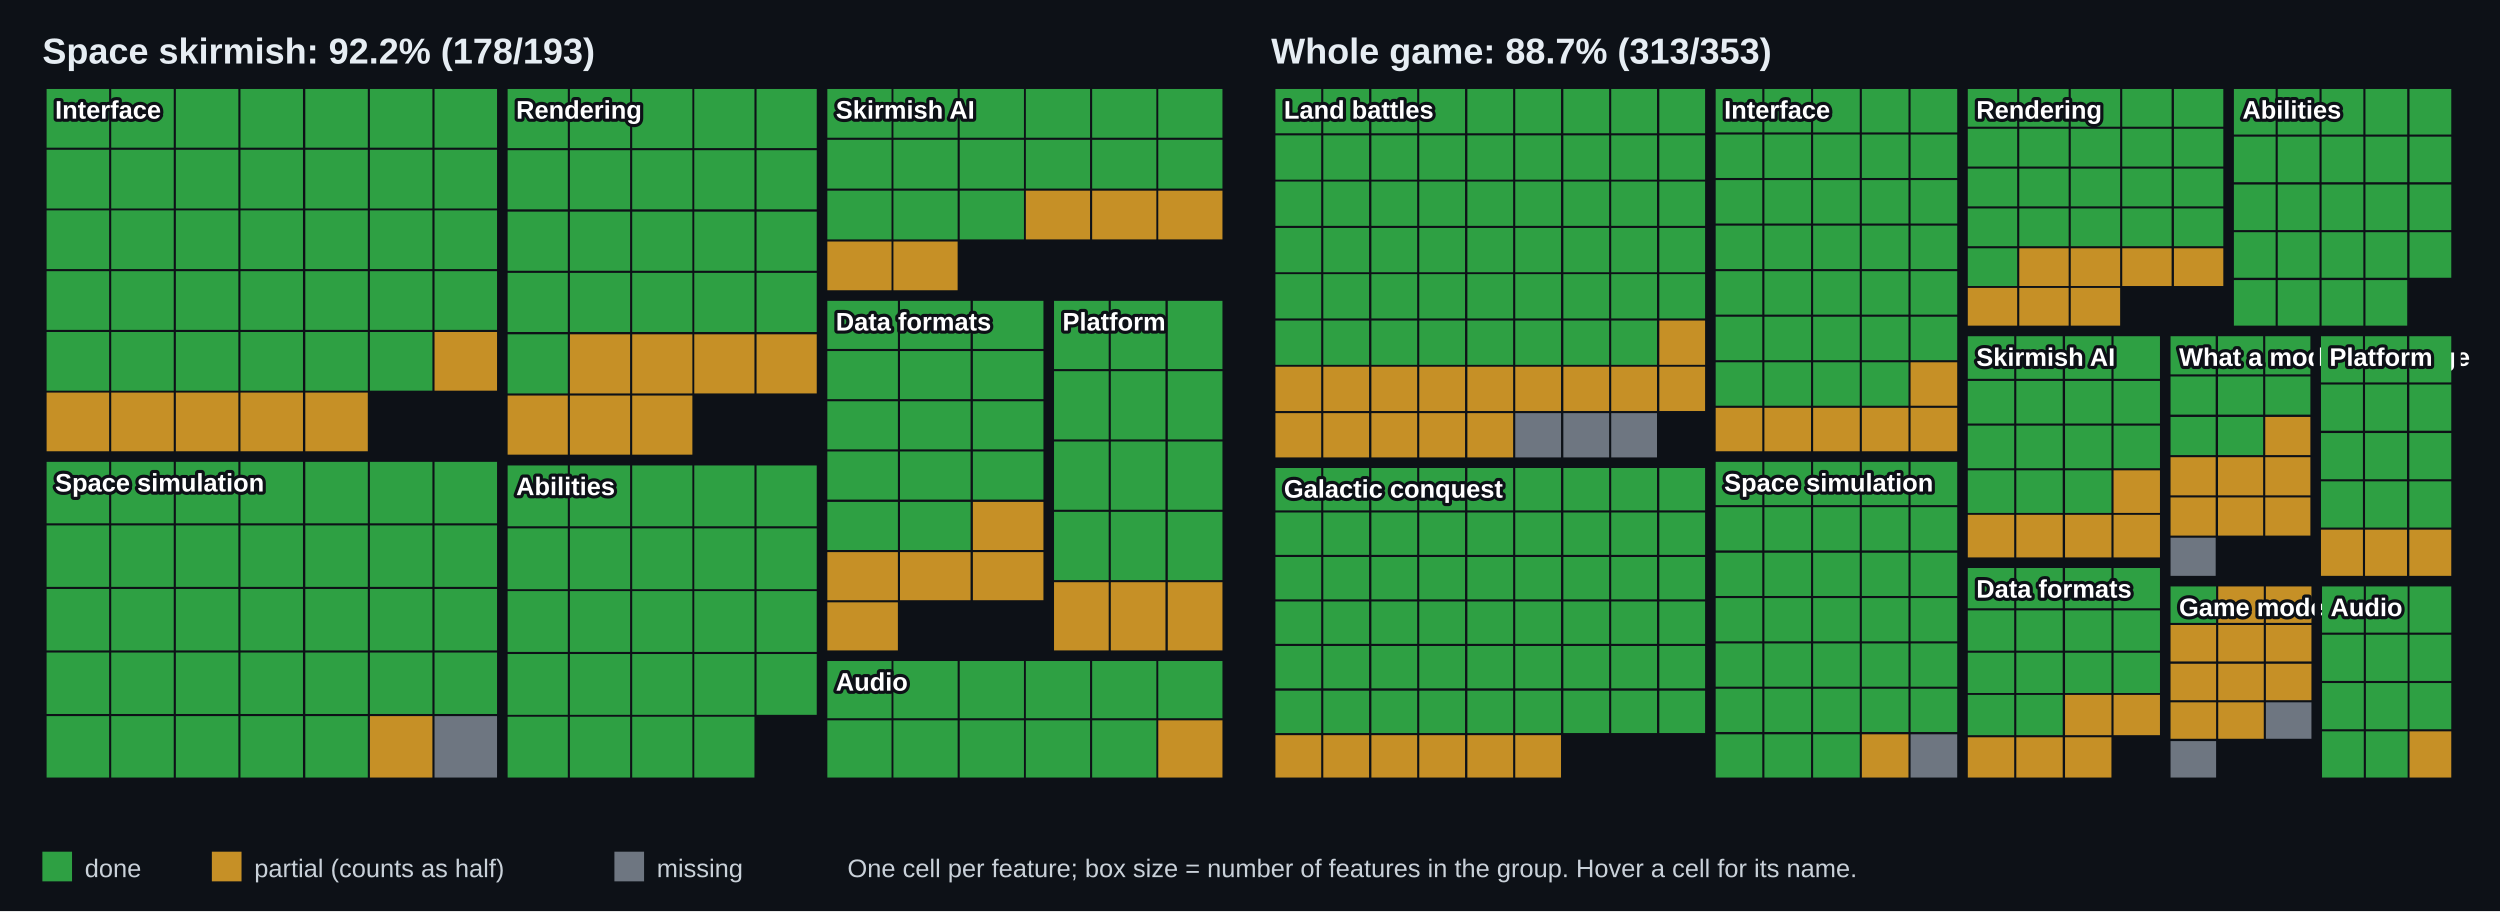
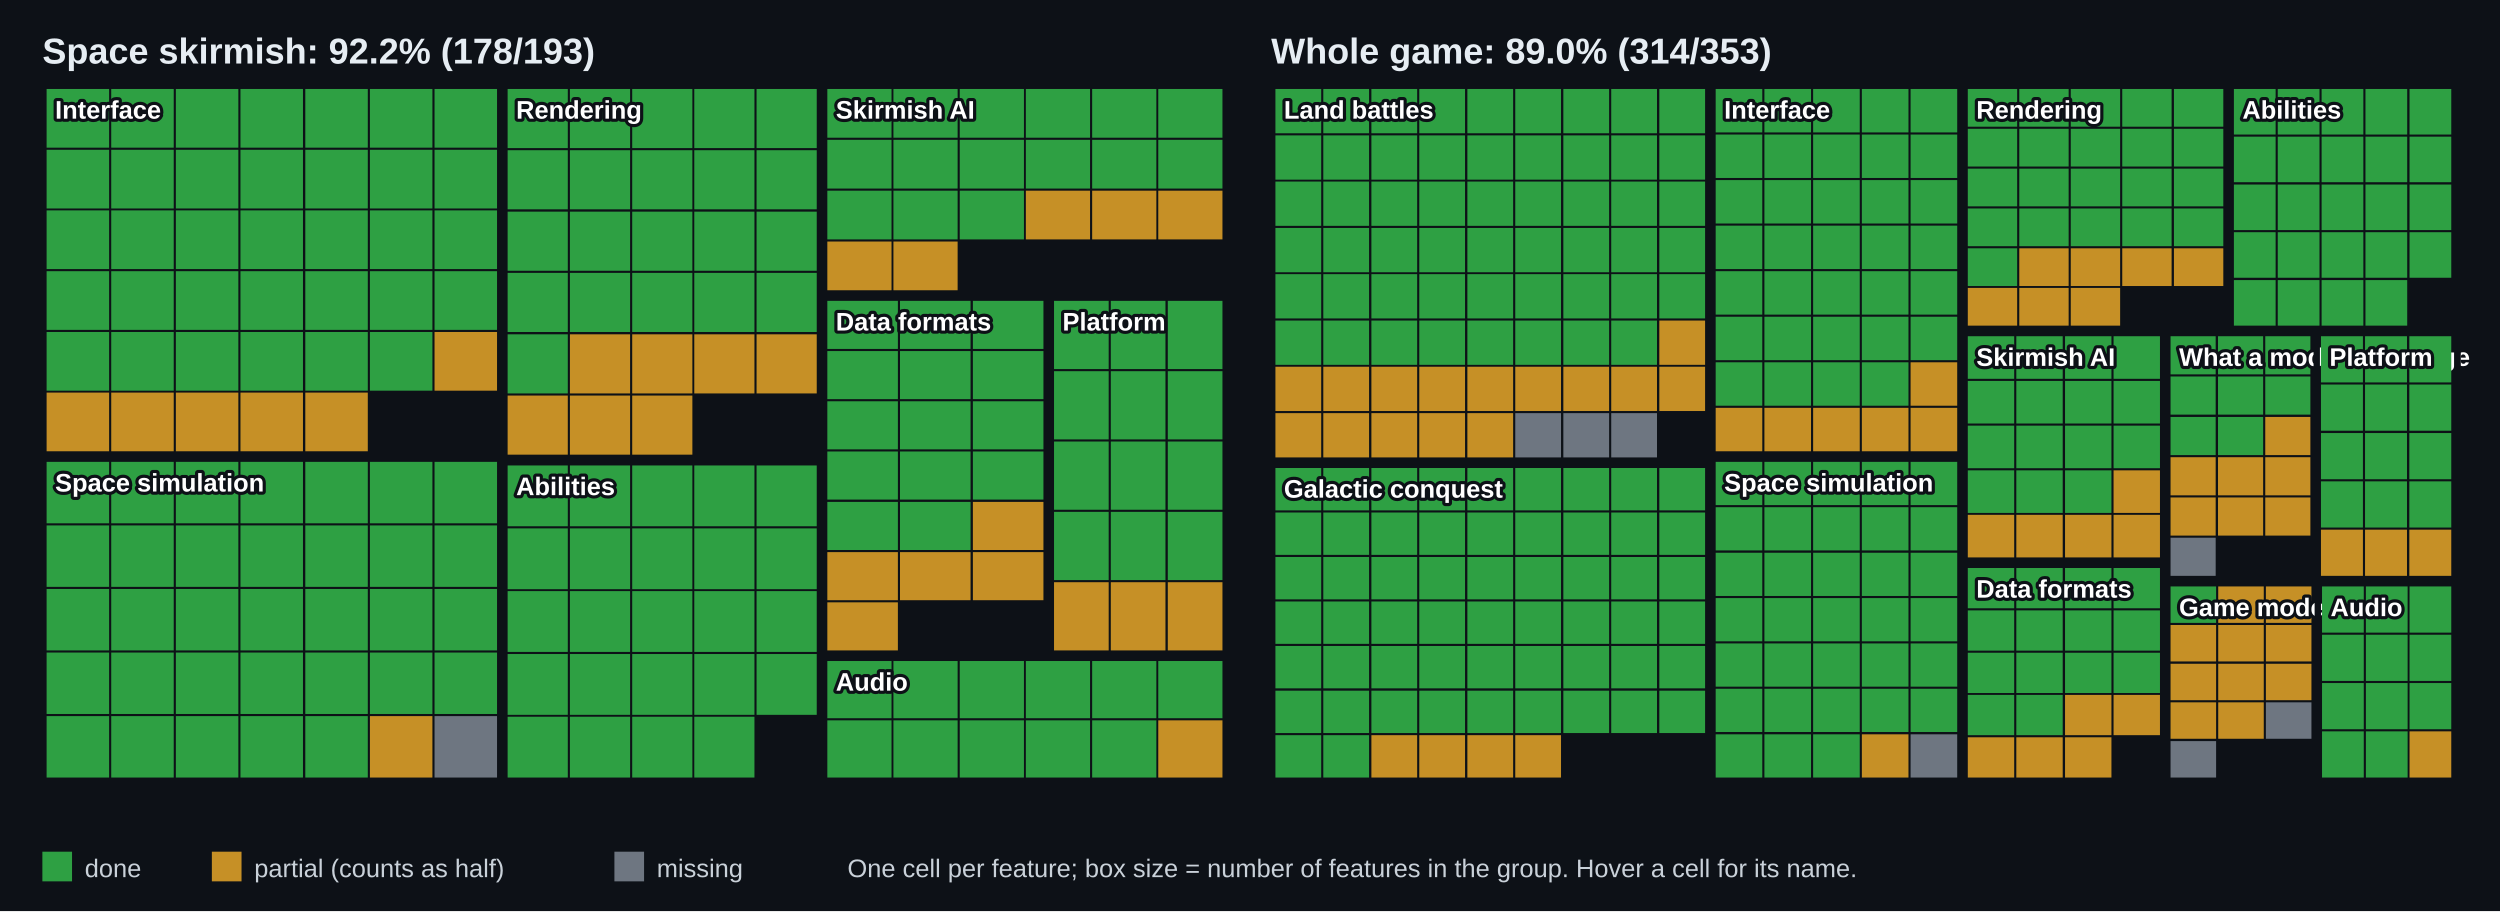
<svg xmlns="http://www.w3.org/2000/svg" viewBox="0 0 1180 430" width="1180" height="430" font-family="Segoe UI, Arial, sans-serif">
  <style>.title{font-size:17px;font-weight:700;fill:#e6edf3}.lab{font-size:12px;font-weight:700;fill:#fff}.lab.bg{stroke:#0d1117;stroke-width:3px;stroke-linejoin:round}.key{font-size:12px;fill:#c9d1d9}</style>
  <rect width="1180" height="430" fill="#0d1117" />
  <text x="20" y="30" class="title">Space skirmish: 92.2% (178/193)</text>
  <rect x="20" y="40" width="560" height="330" fill="#0d1117" />
  <rect x="22.0" y="42.0" width="29.5" height="27.7" fill="#2ea043" />
  <rect x="52.5" y="42.0" width="29.5" height="27.7" fill="#2ea043" />
  <rect x="83.0" y="42.0" width="29.5" height="27.7" fill="#2ea043" />
  <rect x="113.5" y="42.0" width="29.5" height="27.7" fill="#2ea043" />
  <rect x="144.1" y="42.0" width="29.5" height="27.7" fill="#2ea043" />
  <rect x="174.6" y="42.0" width="29.5" height="27.7" fill="#2ea043" />
  <rect x="205.1" y="42.0" width="29.5" height="27.7" fill="#2ea043" />
  <rect x="22.0" y="70.7" width="29.5" height="27.7" fill="#2ea043" />
  <rect x="52.5" y="70.7" width="29.5" height="27.7" fill="#2ea043" />
  <rect x="83.0" y="70.7" width="29.5" height="27.7" fill="#2ea043" />
  <rect x="113.5" y="70.7" width="29.5" height="27.7" fill="#2ea043" />
  <rect x="144.1" y="70.7" width="29.5" height="27.7" fill="#2ea043" />
  <rect x="174.6" y="70.7" width="29.5" height="27.7" fill="#2ea043" />
  <rect x="205.1" y="70.7" width="29.5" height="27.7" fill="#2ea043" />
  <rect x="22.0" y="99.3" width="29.5" height="27.7" fill="#2ea043" />
  <rect x="52.5" y="99.3" width="29.5" height="27.7" fill="#2ea043" />
  <rect x="83.0" y="99.3" width="29.5" height="27.7" fill="#2ea043" />
  <rect x="113.5" y="99.3" width="29.5" height="27.7" fill="#2ea043" />
  <rect x="144.1" y="99.3" width="29.5" height="27.7" fill="#2ea043" />
  <rect x="174.6" y="99.3" width="29.5" height="27.7" fill="#2ea043" />
  <rect x="205.1" y="99.3" width="29.5" height="27.7" fill="#2ea043" />
  <rect x="22.0" y="128.0" width="29.5" height="27.7" fill="#2ea043" />
  <rect x="52.5" y="128.0" width="29.5" height="27.7" fill="#2ea043" />
  <rect x="83.0" y="128.0" width="29.5" height="27.7" fill="#2ea043" />
  <rect x="113.5" y="128.0" width="29.5" height="27.7" fill="#2ea043" />
  <rect x="144.1" y="128.0" width="29.5" height="27.7" fill="#2ea043" />
  <rect x="174.6" y="128.0" width="29.5" height="27.7" fill="#2ea043" />
  <rect x="205.1" y="128.0" width="29.5" height="27.7" fill="#2ea043" />
  <rect x="22.0" y="156.7" width="29.5" height="27.7" fill="#2ea043" />
  <rect x="52.5" y="156.7" width="29.5" height="27.7" fill="#2ea043" />
  <rect x="83.0" y="156.7" width="29.5" height="27.7" fill="#2ea043" />
  <rect x="113.5" y="156.7" width="29.5" height="27.7" fill="#2ea043" />
  <rect x="144.1" y="156.7" width="29.5" height="27.7" fill="#2ea043" />
  <rect x="174.6" y="156.7" width="29.5" height="27.7" fill="#2ea043" />
  <rect x="205.1" y="156.7" width="29.5" height="27.7" fill="#c69026" />
  <rect x="22.0" y="185.3" width="29.5" height="27.7" fill="#c69026" />
  <rect x="52.5" y="185.3" width="29.5" height="27.7" fill="#c69026" />
  <rect x="83.0" y="185.3" width="29.5" height="27.7" fill="#c69026" />
  <rect x="113.5" y="185.3" width="29.5" height="27.7" fill="#c69026" />
  <rect x="144.1" y="185.3" width="29.5" height="27.7" fill="#c69026" />
  <rect x="20.0" y="40.0" width="217.6" height="176.0" fill="none" stroke="#0d1117" stroke-width="3" />
  <text x="26.0" y="56.0" class="lab bg">Interface</text>
  <text x="26.0" y="56.0" class="lab">Interface</text>
  <rect x="22.0" y="218.0" width="29.5" height="29.0" fill="#2ea043" />
  <rect x="52.5" y="218.0" width="29.5" height="29.0" fill="#2ea043" />
  <rect x="83.0" y="218.0" width="29.5" height="29.0" fill="#2ea043" />
  <rect x="113.5" y="218.0" width="29.5" height="29.0" fill="#2ea043" />
  <rect x="144.1" y="218.0" width="29.5" height="29.0" fill="#2ea043" />
  <rect x="174.6" y="218.0" width="29.5" height="29.0" fill="#2ea043" />
  <rect x="205.1" y="218.0" width="29.5" height="29.0" fill="#2ea043" />
  <rect x="22.0" y="248.0" width="29.5" height="29.0" fill="#2ea043" />
  <rect x="52.5" y="248.0" width="29.5" height="29.0" fill="#2ea043" />
  <rect x="83.0" y="248.0" width="29.5" height="29.0" fill="#2ea043" />
  <rect x="113.5" y="248.0" width="29.5" height="29.0" fill="#2ea043" />
  <rect x="144.1" y="248.0" width="29.5" height="29.0" fill="#2ea043" />
  <rect x="174.6" y="248.0" width="29.5" height="29.0" fill="#2ea043" />
  <rect x="205.1" y="248.0" width="29.5" height="29.0" fill="#2ea043" />
  <rect x="22.0" y="278.0" width="29.5" height="29.0" fill="#2ea043" />
  <rect x="52.5" y="278.0" width="29.5" height="29.0" fill="#2ea043" />
  <rect x="83.0" y="278.0" width="29.5" height="29.0" fill="#2ea043" />
  <rect x="113.5" y="278.0" width="29.5" height="29.0" fill="#2ea043" />
  <rect x="144.1" y="278.0" width="29.5" height="29.0" fill="#2ea043" />
  <rect x="174.6" y="278.0" width="29.5" height="29.0" fill="#2ea043" />
  <rect x="205.1" y="278.0" width="29.5" height="29.0" fill="#2ea043" />
  <rect x="22.0" y="308.0" width="29.5" height="29.0" fill="#2ea043" />
  <rect x="52.5" y="308.0" width="29.5" height="29.0" fill="#2ea043" />
  <rect x="83.0" y="308.0" width="29.5" height="29.0" fill="#2ea043" />
  <rect x="113.5" y="308.0" width="29.5" height="29.0" fill="#2ea043" />
  <rect x="144.1" y="308.0" width="29.5" height="29.0" fill="#2ea043" />
  <rect x="174.6" y="308.0" width="29.5" height="29.0" fill="#2ea043" />
  <rect x="205.1" y="308.0" width="29.5" height="29.0" fill="#2ea043" />
  <rect x="22.0" y="338.0" width="29.5" height="29.0" fill="#2ea043" />
  <rect x="52.5" y="338.0" width="29.5" height="29.0" fill="#2ea043" />
  <rect x="83.0" y="338.0" width="29.5" height="29.0" fill="#2ea043" />
  <rect x="113.5" y="338.0" width="29.5" height="29.0" fill="#2ea043" />
  <rect x="144.1" y="338.0" width="29.5" height="29.0" fill="#2ea043" />
  <rect x="174.6" y="338.0" width="29.5" height="29.0" fill="#c69026" />
  <rect x="205.1" y="338.0" width="29.5" height="29.0" fill="#6e7681" />
  <rect x="20.0" y="216.0" width="217.6" height="154.0" fill="none" stroke="#0d1117" stroke-width="3" />
  <text x="26.0" y="232.0" class="lab bg">Space simulation</text>
  <text x="26.0" y="232.0" class="lab">Space simulation</text>
  <rect x="239.6" y="42.0" width="28.4" height="27.9" fill="#2ea043" />
  <rect x="269.0" y="42.0" width="28.4" height="27.9" fill="#2ea043" />
  <rect x="298.4" y="42.0" width="28.4" height="27.9" fill="#2ea043" />
  <rect x="327.7" y="42.0" width="28.4" height="27.9" fill="#2ea043" />
  <rect x="357.1" y="42.0" width="28.4" height="27.9" fill="#2ea043" />
  <rect x="239.6" y="70.9" width="28.4" height="27.9" fill="#2ea043" />
  <rect x="269.0" y="70.9" width="28.4" height="27.9" fill="#2ea043" />
  <rect x="298.4" y="70.9" width="28.4" height="27.9" fill="#2ea043" />
  <rect x="327.7" y="70.9" width="28.4" height="27.9" fill="#2ea043" />
  <rect x="357.1" y="70.9" width="28.4" height="27.9" fill="#2ea043" />
  <rect x="239.6" y="99.9" width="28.4" height="27.9" fill="#2ea043" />
  <rect x="269.0" y="99.9" width="28.4" height="27.9" fill="#2ea043" />
  <rect x="298.4" y="99.9" width="28.4" height="27.9" fill="#2ea043" />
  <rect x="327.7" y="99.9" width="28.4" height="27.9" fill="#2ea043" />
  <rect x="357.1" y="99.9" width="28.4" height="27.9" fill="#2ea043" />
  <rect x="239.6" y="128.8" width="28.4" height="27.9" fill="#2ea043" />
  <rect x="269.0" y="128.8" width="28.4" height="27.9" fill="#2ea043" />
  <rect x="298.4" y="128.8" width="28.4" height="27.9" fill="#2ea043" />
  <rect x="327.7" y="128.8" width="28.4" height="27.9" fill="#2ea043" />
  <rect x="357.1" y="128.8" width="28.4" height="27.9" fill="#2ea043" />
  <rect x="239.6" y="157.8" width="28.4" height="27.9" fill="#2ea043" />
  <rect x="269.0" y="157.8" width="28.4" height="27.9" fill="#c69026" />
  <rect x="298.4" y="157.8" width="28.4" height="27.9" fill="#c69026" />
  <rect x="327.7" y="157.8" width="28.4" height="27.9" fill="#c69026" />
  <rect x="357.1" y="157.8" width="28.4" height="27.9" fill="#c69026" />
  <rect x="239.6" y="186.7" width="28.4" height="27.9" fill="#c69026" />
  <rect x="269.0" y="186.7" width="28.4" height="27.9" fill="#c69026" />
  <rect x="298.4" y="186.7" width="28.4" height="27.9" fill="#c69026" />
  <rect x="237.6" y="40.0" width="150.9" height="177.7" fill="none" stroke="#0d1117" stroke-width="3" />
  <text x="243.6" y="56.0" class="lab bg">Rendering</text>
  <text x="243.6" y="56.0" class="lab">Rendering</text>
  <rect x="239.6" y="219.7" width="28.4" height="28.7" fill="#2ea043" />
  <rect x="269.0" y="219.7" width="28.4" height="28.7" fill="#2ea043" />
  <rect x="298.4" y="219.7" width="28.4" height="28.7" fill="#2ea043" />
  <rect x="327.7" y="219.7" width="28.4" height="28.7" fill="#2ea043" />
  <rect x="357.1" y="219.7" width="28.4" height="28.7" fill="#2ea043" />
  <rect x="239.6" y="249.4" width="28.4" height="28.7" fill="#2ea043" />
  <rect x="269.0" y="249.4" width="28.4" height="28.7" fill="#2ea043" />
  <rect x="298.4" y="249.4" width="28.4" height="28.7" fill="#2ea043" />
  <rect x="327.7" y="249.4" width="28.4" height="28.7" fill="#2ea043" />
  <rect x="357.1" y="249.4" width="28.4" height="28.7" fill="#2ea043" />
  <rect x="239.6" y="279.0" width="28.4" height="28.7" fill="#2ea043" />
  <rect x="269.0" y="279.0" width="28.4" height="28.7" fill="#2ea043" />
  <rect x="298.4" y="279.0" width="28.4" height="28.7" fill="#2ea043" />
  <rect x="327.7" y="279.0" width="28.4" height="28.7" fill="#2ea043" />
  <rect x="357.1" y="279.0" width="28.4" height="28.7" fill="#2ea043" />
  <rect x="239.6" y="308.7" width="28.4" height="28.7" fill="#2ea043" />
  <rect x="269.0" y="308.7" width="28.4" height="28.7" fill="#2ea043" />
  <rect x="298.4" y="308.7" width="28.4" height="28.7" fill="#2ea043" />
  <rect x="327.7" y="308.7" width="28.4" height="28.7" fill="#2ea043" />
  <rect x="357.1" y="308.7" width="28.4" height="28.7" fill="#2ea043" />
  <rect x="239.6" y="338.3" width="28.4" height="28.7" fill="#2ea043" />
  <rect x="269.0" y="338.3" width="28.4" height="28.7" fill="#2ea043" />
  <rect x="298.4" y="338.3" width="28.4" height="28.7" fill="#2ea043" />
  <rect x="327.7" y="338.3" width="28.4" height="28.7" fill="#2ea043" />
  <rect x="237.6" y="217.7" width="150.9" height="152.3" fill="none" stroke="#0d1117" stroke-width="3" />
  <text x="243.6" y="233.7" class="lab bg">Abilities</text>
  <text x="243.6" y="233.7" class="lab">Abilities</text>
  <rect x="390.5" y="42.0" width="30.3" height="23.0" fill="#2ea043" />
  <rect x="421.7" y="42.0" width="30.3" height="23.0" fill="#2ea043" />
  <rect x="453.0" y="42.0" width="30.3" height="23.0" fill="#2ea043" />
  <rect x="484.2" y="42.0" width="30.3" height="23.0" fill="#2ea043" />
  <rect x="515.5" y="42.0" width="30.3" height="23.0" fill="#2ea043" />
  <rect x="546.7" y="42.0" width="30.3" height="23.0" fill="#2ea043" />
  <rect x="390.5" y="66.0" width="30.3" height="23.0" fill="#2ea043" />
  <rect x="421.7" y="66.0" width="30.3" height="23.0" fill="#2ea043" />
  <rect x="453.0" y="66.0" width="30.3" height="23.0" fill="#2ea043" />
  <rect x="484.2" y="66.0" width="30.3" height="23.0" fill="#2ea043" />
  <rect x="515.5" y="66.0" width="30.3" height="23.0" fill="#2ea043" />
  <rect x="546.7" y="66.0" width="30.3" height="23.0" fill="#2ea043" />
  <rect x="390.5" y="90.0" width="30.3" height="23.0" fill="#2ea043" />
  <rect x="421.7" y="90.0" width="30.3" height="23.0" fill="#2ea043" />
  <rect x="453.0" y="90.0" width="30.3" height="23.0" fill="#2ea043" />
  <rect x="484.2" y="90.0" width="30.3" height="23.0" fill="#c69026" />
  <rect x="515.5" y="90.0" width="30.3" height="23.0" fill="#c69026" />
  <rect x="546.7" y="90.0" width="30.3" height="23.0" fill="#c69026" />
  <rect x="390.5" y="114.0" width="30.3" height="23.0" fill="#c69026" />
  <rect x="421.7" y="114.0" width="30.3" height="23.0" fill="#c69026" />
  <rect x="388.5" y="40.0" width="191.5" height="100.0" fill="none" stroke="#0d1117" stroke-width="3" />
  <text x="394.5" y="56.0" class="lab bg">Skirmish AI</text>
  <text x="394.5" y="56.0" class="lab">Skirmish AI</text>
  <rect x="390.5" y="142.0" width="33.3" height="22.7" fill="#2ea043" />
  <rect x="424.8" y="142.0" width="33.3" height="22.7" fill="#2ea043" />
  <rect x="459.2" y="142.0" width="33.3" height="22.7" fill="#2ea043" />
  <rect x="390.5" y="165.7" width="33.3" height="22.7" fill="#2ea043" />
  <rect x="424.8" y="165.7" width="33.3" height="22.7" fill="#2ea043" />
  <rect x="459.2" y="165.7" width="33.3" height="22.7" fill="#2ea043" />
  <rect x="390.5" y="189.4" width="33.3" height="22.7" fill="#2ea043" />
  <rect x="424.8" y="189.4" width="33.3" height="22.7" fill="#2ea043" />
  <rect x="459.2" y="189.4" width="33.3" height="22.7" fill="#2ea043" />
  <rect x="390.5" y="213.1" width="33.3" height="22.7" fill="#2ea043" />
  <rect x="424.8" y="213.1" width="33.3" height="22.7" fill="#2ea043" />
  <rect x="459.2" y="213.1" width="33.3" height="22.7" fill="#2ea043" />
  <rect x="390.5" y="236.9" width="33.3" height="22.7" fill="#2ea043" />
  <rect x="424.8" y="236.9" width="33.3" height="22.7" fill="#2ea043" />
  <rect x="459.2" y="236.9" width="33.3" height="22.7" fill="#c69026" />
  <rect x="390.5" y="260.6" width="33.3" height="22.7" fill="#c69026" />
  <rect x="424.8" y="260.6" width="33.3" height="22.7" fill="#c69026" />
  <rect x="459.2" y="260.6" width="33.3" height="22.7" fill="#c69026" />
  <rect x="390.5" y="284.3" width="33.3" height="22.7" fill="#c69026" />
  <rect x="388.5" y="140.0" width="107.0" height="170.0" fill="none" stroke="#0d1117" stroke-width="3" />
  <text x="394.5" y="156.0" class="lab bg">Data formats</text>
  <text x="394.5" y="156.0" class="lab">Data formats</text>
  <rect x="497.5" y="142.0" width="25.8" height="32.2" fill="#2ea043" />
  <rect x="524.3" y="142.0" width="25.8" height="32.2" fill="#2ea043" />
  <rect x="551.2" y="142.0" width="25.8" height="32.2" fill="#2ea043" />
  <rect x="497.5" y="175.2" width="25.8" height="32.2" fill="#2ea043" />
  <rect x="524.3" y="175.2" width="25.8" height="32.2" fill="#2ea043" />
  <rect x="551.2" y="175.2" width="25.8" height="32.2" fill="#2ea043" />
  <rect x="497.5" y="208.4" width="25.8" height="32.2" fill="#2ea043" />
  <rect x="524.3" y="208.4" width="25.8" height="32.2" fill="#2ea043" />
  <rect x="551.2" y="208.4" width="25.8" height="32.2" fill="#2ea043" />
  <rect x="497.5" y="241.6" width="25.8" height="32.2" fill="#2ea043" />
  <rect x="524.3" y="241.6" width="25.8" height="32.2" fill="#2ea043" />
  <rect x="551.2" y="241.6" width="25.8" height="32.2" fill="#2ea043" />
  <rect x="497.5" y="274.8" width="25.8" height="32.2" fill="#c69026" />
  <rect x="524.3" y="274.8" width="25.8" height="32.2" fill="#c69026" />
  <rect x="551.2" y="274.8" width="25.8" height="32.2" fill="#c69026" />
  <rect x="495.5" y="140.0" width="84.5" height="170.0" fill="none" stroke="#0d1117" stroke-width="3" />
  <text x="501.5" y="156.0" class="lab bg">Platform</text>
  <text x="501.5" y="156.0" class="lab">Platform</text>
  <rect x="390.5" y="312.0" width="30.3" height="27.0" fill="#2ea043" />
  <rect x="421.7" y="312.0" width="30.3" height="27.0" fill="#2ea043" />
  <rect x="453.0" y="312.0" width="30.3" height="27.0" fill="#2ea043" />
  <rect x="484.2" y="312.0" width="30.3" height="27.0" fill="#2ea043" />
  <rect x="515.5" y="312.0" width="30.3" height="27.0" fill="#2ea043" />
  <rect x="546.7" y="312.0" width="30.3" height="27.0" fill="#2ea043" />
  <rect x="390.5" y="340.0" width="30.3" height="27.0" fill="#2ea043" />
  <rect x="421.7" y="340.0" width="30.3" height="27.0" fill="#2ea043" />
  <rect x="453.0" y="340.0" width="30.3" height="27.0" fill="#2ea043" />
  <rect x="484.2" y="340.0" width="30.3" height="27.0" fill="#2ea043" />
  <rect x="515.5" y="340.0" width="30.3" height="27.0" fill="#2ea043" />
  <rect x="546.7" y="340.0" width="30.3" height="27.0" fill="#c69026" />
  <rect x="388.5" y="310.0" width="191.5" height="60.0" fill="none" stroke="#0d1117" stroke-width="3" />
  <text x="394.5" y="326.0" class="lab bg">Audio</text>
  <text x="394.5" y="326.0" class="lab">Audio</text>
-   <text x="600" y="30" class="title">Whole game: 88.7% (313/353)</text>
+   <text x="600" y="30" class="title">Whole game: 89.0% (314/353)</text>
  <rect x="600" y="40" width="560" height="330" fill="#0d1117" />
  <rect x="602.0" y="42.0" width="21.6" height="20.9" fill="#2ea043" />
  <rect x="624.6" y="42.0" width="21.6" height="20.9" fill="#2ea043" />
  <rect x="647.3" y="42.0" width="21.6" height="20.9" fill="#2ea043" />
  <rect x="669.9" y="42.0" width="21.6" height="20.9" fill="#2ea043" />
  <rect x="692.6" y="42.0" width="21.6" height="20.9" fill="#2ea043" />
  <rect x="715.2" y="42.0" width="21.6" height="20.9" fill="#2ea043" />
  <rect x="737.9" y="42.0" width="21.6" height="20.9" fill="#2ea043" />
  <rect x="760.5" y="42.0" width="21.6" height="20.9" fill="#2ea043" />
  <rect x="783.2" y="42.0" width="21.6" height="20.9" fill="#2ea043" />
  <rect x="602.0" y="63.9" width="21.6" height="20.9" fill="#2ea043" />
  <rect x="624.6" y="63.9" width="21.6" height="20.9" fill="#2ea043" />
  <rect x="647.3" y="63.9" width="21.6" height="20.9" fill="#2ea043" />
  <rect x="669.9" y="63.9" width="21.6" height="20.9" fill="#2ea043" />
  <rect x="692.6" y="63.9" width="21.6" height="20.9" fill="#2ea043" />
  <rect x="715.2" y="63.9" width="21.6" height="20.9" fill="#2ea043" />
  <rect x="737.9" y="63.9" width="21.6" height="20.9" fill="#2ea043" />
  <rect x="760.5" y="63.9" width="21.6" height="20.9" fill="#2ea043" />
  <rect x="783.2" y="63.9" width="21.6" height="20.9" fill="#2ea043" />
  <rect x="602.0" y="85.7" width="21.6" height="20.9" fill="#2ea043" />
  <rect x="624.6" y="85.7" width="21.6" height="20.9" fill="#2ea043" />
  <rect x="647.3" y="85.7" width="21.6" height="20.9" fill="#2ea043" />
  <rect x="669.9" y="85.7" width="21.6" height="20.9" fill="#2ea043" />
  <rect x="692.6" y="85.7" width="21.6" height="20.9" fill="#2ea043" />
  <rect x="715.2" y="85.7" width="21.6" height="20.9" fill="#2ea043" />
  <rect x="737.9" y="85.7" width="21.6" height="20.9" fill="#2ea043" />
  <rect x="760.5" y="85.7" width="21.6" height="20.9" fill="#2ea043" />
  <rect x="783.2" y="85.7" width="21.6" height="20.9" fill="#2ea043" />
  <rect x="602.0" y="107.6" width="21.6" height="20.9" fill="#2ea043" />
  <rect x="624.6" y="107.6" width="21.6" height="20.9" fill="#2ea043" />
  <rect x="647.3" y="107.6" width="21.6" height="20.9" fill="#2ea043" />
  <rect x="669.9" y="107.6" width="21.6" height="20.9" fill="#2ea043" />
  <rect x="692.6" y="107.6" width="21.6" height="20.9" fill="#2ea043" />
  <rect x="715.2" y="107.6" width="21.6" height="20.9" fill="#2ea043" />
  <rect x="737.9" y="107.6" width="21.6" height="20.9" fill="#2ea043" />
  <rect x="760.5" y="107.6" width="21.6" height="20.9" fill="#2ea043" />
  <rect x="783.2" y="107.6" width="21.6" height="20.9" fill="#2ea043" />
  <rect x="602.0" y="129.4" width="21.6" height="20.9" fill="#2ea043" />
  <rect x="624.6" y="129.4" width="21.6" height="20.9" fill="#2ea043" />
  <rect x="647.3" y="129.4" width="21.6" height="20.9" fill="#2ea043" />
  <rect x="669.9" y="129.4" width="21.6" height="20.9" fill="#2ea043" />
  <rect x="692.6" y="129.4" width="21.6" height="20.9" fill="#2ea043" />
  <rect x="715.2" y="129.4" width="21.6" height="20.9" fill="#2ea043" />
  <rect x="737.9" y="129.4" width="21.6" height="20.9" fill="#2ea043" />
  <rect x="760.5" y="129.4" width="21.6" height="20.9" fill="#2ea043" />
  <rect x="783.2" y="129.4" width="21.6" height="20.9" fill="#2ea043" />
  <rect x="602.0" y="151.3" width="21.6" height="20.9" fill="#2ea043" />
  <rect x="624.6" y="151.3" width="21.6" height="20.9" fill="#2ea043" />
  <rect x="647.3" y="151.3" width="21.6" height="20.9" fill="#2ea043" />
  <rect x="669.9" y="151.3" width="21.6" height="20.9" fill="#2ea043" />
  <rect x="692.6" y="151.3" width="21.6" height="20.9" fill="#2ea043" />
  <rect x="715.2" y="151.3" width="21.6" height="20.9" fill="#2ea043" />
  <rect x="737.9" y="151.3" width="21.6" height="20.9" fill="#2ea043" />
  <rect x="760.5" y="151.3" width="21.6" height="20.9" fill="#2ea043" />
  <rect x="783.2" y="151.3" width="21.6" height="20.9" fill="#c69026" />
  <rect x="602.0" y="173.1" width="21.6" height="20.9" fill="#c69026" />
  <rect x="624.6" y="173.1" width="21.6" height="20.9" fill="#c69026" />
  <rect x="647.3" y="173.1" width="21.6" height="20.9" fill="#c69026" />
  <rect x="669.9" y="173.1" width="21.6" height="20.9" fill="#c69026" />
  <rect x="692.6" y="173.1" width="21.6" height="20.9" fill="#c69026" />
  <rect x="715.2" y="173.1" width="21.6" height="20.9" fill="#c69026" />
  <rect x="737.9" y="173.1" width="21.6" height="20.9" fill="#c69026" />
  <rect x="760.5" y="173.1" width="21.6" height="20.9" fill="#c69026" />
  <rect x="783.2" y="173.1" width="21.6" height="20.9" fill="#c69026" />
  <rect x="602.0" y="195.0" width="21.6" height="20.9" fill="#c69026" />
  <rect x="624.6" y="195.0" width="21.6" height="20.9" fill="#c69026" />
  <rect x="647.3" y="195.0" width="21.6" height="20.9" fill="#c69026" />
  <rect x="669.9" y="195.0" width="21.6" height="20.9" fill="#c69026" />
  <rect x="692.6" y="195.0" width="21.6" height="20.9" fill="#c69026" />
  <rect x="715.2" y="195.0" width="21.6" height="20.9" fill="#6e7681" />
  <rect x="737.9" y="195.0" width="21.6" height="20.9" fill="#6e7681" />
  <rect x="760.5" y="195.0" width="21.6" height="20.9" fill="#6e7681" />
  <rect x="600.0" y="40.0" width="207.8" height="178.9" fill="none" stroke="#0d1117" stroke-width="3" />
  <text x="606.0" y="56.0" class="lab bg">Land battles</text>
  <text x="606.0" y="56.0" class="lab">Land battles</text>
  <rect x="602.0" y="220.9" width="21.6" height="20.0" fill="#2ea043" />
  <rect x="624.6" y="220.9" width="21.6" height="20.0" fill="#2ea043" />
  <rect x="647.3" y="220.9" width="21.6" height="20.0" fill="#2ea043" />
  <rect x="669.9" y="220.9" width="21.6" height="20.0" fill="#2ea043" />
  <rect x="692.6" y="220.9" width="21.6" height="20.0" fill="#2ea043" />
  <rect x="715.2" y="220.9" width="21.6" height="20.0" fill="#2ea043" />
  <rect x="737.9" y="220.9" width="21.6" height="20.0" fill="#2ea043" />
  <rect x="760.5" y="220.9" width="21.6" height="20.0" fill="#2ea043" />
  <rect x="783.2" y="220.9" width="21.6" height="20.0" fill="#2ea043" />
  <rect x="602.0" y="241.9" width="21.6" height="20.0" fill="#2ea043" />
  <rect x="624.6" y="241.9" width="21.6" height="20.0" fill="#2ea043" />
  <rect x="647.3" y="241.9" width="21.6" height="20.0" fill="#2ea043" />
  <rect x="669.9" y="241.9" width="21.6" height="20.0" fill="#2ea043" />
  <rect x="692.6" y="241.9" width="21.6" height="20.0" fill="#2ea043" />
  <rect x="715.2" y="241.9" width="21.6" height="20.0" fill="#2ea043" />
  <rect x="737.9" y="241.9" width="21.6" height="20.0" fill="#2ea043" />
  <rect x="760.5" y="241.9" width="21.6" height="20.0" fill="#2ea043" />
  <rect x="783.2" y="241.9" width="21.6" height="20.0" fill="#2ea043" />
  <rect x="602.0" y="262.9" width="21.6" height="20.0" fill="#2ea043" />
  <rect x="624.6" y="262.9" width="21.6" height="20.0" fill="#2ea043" />
  <rect x="647.3" y="262.9" width="21.6" height="20.0" fill="#2ea043" />
  <rect x="669.9" y="262.9" width="21.6" height="20.0" fill="#2ea043" />
  <rect x="692.6" y="262.9" width="21.6" height="20.0" fill="#2ea043" />
  <rect x="715.2" y="262.9" width="21.6" height="20.0" fill="#2ea043" />
  <rect x="737.9" y="262.9" width="21.6" height="20.0" fill="#2ea043" />
  <rect x="760.5" y="262.9" width="21.6" height="20.0" fill="#2ea043" />
  <rect x="783.2" y="262.9" width="21.6" height="20.0" fill="#2ea043" />
  <rect x="602.0" y="283.9" width="21.6" height="20.0" fill="#2ea043" />
  <rect x="624.6" y="283.9" width="21.6" height="20.0" fill="#2ea043" />
  <rect x="647.3" y="283.9" width="21.6" height="20.0" fill="#2ea043" />
  <rect x="669.9" y="283.9" width="21.6" height="20.0" fill="#2ea043" />
  <rect x="692.6" y="283.9" width="21.6" height="20.0" fill="#2ea043" />
  <rect x="715.2" y="283.9" width="21.6" height="20.0" fill="#2ea043" />
  <rect x="737.9" y="283.9" width="21.6" height="20.0" fill="#2ea043" />
  <rect x="760.5" y="283.9" width="21.6" height="20.0" fill="#2ea043" />
  <rect x="783.2" y="283.9" width="21.6" height="20.0" fill="#2ea043" />
  <rect x="602.0" y="304.9" width="21.6" height="20.0" fill="#2ea043" />
  <rect x="624.6" y="304.9" width="21.6" height="20.0" fill="#2ea043" />
  <rect x="647.3" y="304.9" width="21.6" height="20.0" fill="#2ea043" />
  <rect x="669.9" y="304.9" width="21.6" height="20.0" fill="#2ea043" />
  <rect x="692.6" y="304.9" width="21.6" height="20.0" fill="#2ea043" />
  <rect x="715.2" y="304.9" width="21.6" height="20.0" fill="#2ea043" />
  <rect x="737.9" y="304.9" width="21.6" height="20.0" fill="#2ea043" />
  <rect x="760.5" y="304.9" width="21.6" height="20.0" fill="#2ea043" />
  <rect x="783.2" y="304.9" width="21.6" height="20.0" fill="#2ea043" />
  <rect x="602.0" y="326.0" width="21.6" height="20.0" fill="#2ea043" />
  <rect x="624.6" y="326.0" width="21.6" height="20.0" fill="#2ea043" />
  <rect x="647.3" y="326.0" width="21.6" height="20.0" fill="#2ea043" />
  <rect x="669.9" y="326.0" width="21.6" height="20.0" fill="#2ea043" />
  <rect x="692.6" y="326.0" width="21.6" height="20.0" fill="#2ea043" />
  <rect x="715.2" y="326.0" width="21.6" height="20.0" fill="#2ea043" />
  <rect x="737.9" y="326.0" width="21.6" height="20.0" fill="#2ea043" />
  <rect x="760.5" y="326.0" width="21.6" height="20.0" fill="#2ea043" />
  <rect x="783.2" y="326.0" width="21.6" height="20.0" fill="#2ea043" />
-   <rect x="602.0" y="347.0" width="21.6" height="20.0" fill="#c69026" />
-   <rect x="624.6" y="347.0" width="21.6" height="20.0" fill="#c69026" />
+   <rect x="602.0" y="347.0" width="21.6" height="20.0" fill="#2ea043" />
+   <rect x="624.6" y="347.0" width="21.6" height="20.0" fill="#2ea043" />
  <rect x="647.3" y="347.0" width="21.6" height="20.0" fill="#c69026" />
  <rect x="669.9" y="347.0" width="21.6" height="20.0" fill="#c69026" />
  <rect x="692.6" y="347.0" width="21.6" height="20.0" fill="#c69026" />
  <rect x="715.2" y="347.0" width="21.6" height="20.0" fill="#c69026" />
  <rect x="600.0" y="218.9" width="207.8" height="151.1" fill="none" stroke="#0d1117" stroke-width="3" />
  <text x="606.0" y="234.9" class="lab bg">Galactic conquest</text>
  <text x="606.0" y="234.9" class="lab">Galactic conquest</text>
  <rect x="809.8" y="42.0" width="22.0" height="20.5" fill="#2ea043" />
  <rect x="832.8" y="42.0" width="22.0" height="20.5" fill="#2ea043" />
  <rect x="855.8" y="42.0" width="22.0" height="20.5" fill="#2ea043" />
  <rect x="878.8" y="42.0" width="22.0" height="20.5" fill="#2ea043" />
  <rect x="901.8" y="42.0" width="22.0" height="20.5" fill="#2ea043" />
  <rect x="809.8" y="63.5" width="22.0" height="20.5" fill="#2ea043" />
  <rect x="832.8" y="63.5" width="22.0" height="20.5" fill="#2ea043" />
  <rect x="855.8" y="63.5" width="22.0" height="20.5" fill="#2ea043" />
  <rect x="878.8" y="63.5" width="22.0" height="20.5" fill="#2ea043" />
  <rect x="901.8" y="63.5" width="22.0" height="20.5" fill="#2ea043" />
  <rect x="809.8" y="85.0" width="22.0" height="20.5" fill="#2ea043" />
  <rect x="832.8" y="85.0" width="22.0" height="20.5" fill="#2ea043" />
  <rect x="855.8" y="85.0" width="22.0" height="20.5" fill="#2ea043" />
  <rect x="878.8" y="85.0" width="22.0" height="20.5" fill="#2ea043" />
  <rect x="901.8" y="85.0" width="22.0" height="20.5" fill="#2ea043" />
  <rect x="809.8" y="106.5" width="22.0" height="20.5" fill="#2ea043" />
  <rect x="832.8" y="106.5" width="22.0" height="20.5" fill="#2ea043" />
  <rect x="855.8" y="106.5" width="22.0" height="20.5" fill="#2ea043" />
  <rect x="878.8" y="106.5" width="22.0" height="20.5" fill="#2ea043" />
  <rect x="901.8" y="106.5" width="22.0" height="20.5" fill="#2ea043" />
  <rect x="809.8" y="128.0" width="22.0" height="20.5" fill="#2ea043" />
  <rect x="832.8" y="128.0" width="22.0" height="20.5" fill="#2ea043" />
  <rect x="855.8" y="128.0" width="22.0" height="20.5" fill="#2ea043" />
  <rect x="878.8" y="128.0" width="22.0" height="20.5" fill="#2ea043" />
  <rect x="901.8" y="128.0" width="22.0" height="20.5" fill="#2ea043" />
  <rect x="809.8" y="149.5" width="22.0" height="20.5" fill="#2ea043" />
  <rect x="832.8" y="149.5" width="22.0" height="20.5" fill="#2ea043" />
  <rect x="855.8" y="149.5" width="22.0" height="20.5" fill="#2ea043" />
  <rect x="878.8" y="149.5" width="22.0" height="20.5" fill="#2ea043" />
  <rect x="901.8" y="149.5" width="22.0" height="20.5" fill="#2ea043" />
  <rect x="809.8" y="171.0" width="22.0" height="20.5" fill="#2ea043" />
  <rect x="832.8" y="171.0" width="22.0" height="20.5" fill="#2ea043" />
  <rect x="855.8" y="171.0" width="22.0" height="20.5" fill="#2ea043" />
  <rect x="878.8" y="171.0" width="22.0" height="20.5" fill="#2ea043" />
  <rect x="901.8" y="171.0" width="22.0" height="20.5" fill="#c69026" />
  <rect x="809.8" y="192.5" width="22.0" height="20.5" fill="#c69026" />
  <rect x="832.8" y="192.5" width="22.0" height="20.5" fill="#c69026" />
  <rect x="855.8" y="192.5" width="22.0" height="20.5" fill="#c69026" />
  <rect x="878.8" y="192.5" width="22.0" height="20.5" fill="#c69026" />
  <rect x="901.8" y="192.5" width="22.0" height="20.5" fill="#c69026" />
  <rect x="807.8" y="40.0" width="119.0" height="176.0" fill="none" stroke="#0d1117" stroke-width="3" />
  <text x="813.8" y="56.0" class="lab bg">Interface</text>
  <text x="813.8" y="56.0" class="lab">Interface</text>
  <rect x="809.8" y="218.0" width="22.0" height="20.4" fill="#2ea043" />
  <rect x="832.8" y="218.0" width="22.0" height="20.4" fill="#2ea043" />
  <rect x="855.8" y="218.0" width="22.0" height="20.4" fill="#2ea043" />
  <rect x="878.8" y="218.0" width="22.0" height="20.4" fill="#2ea043" />
  <rect x="901.8" y="218.0" width="22.0" height="20.4" fill="#2ea043" />
  <rect x="809.8" y="239.4" width="22.0" height="20.4" fill="#2ea043" />
  <rect x="832.8" y="239.4" width="22.0" height="20.4" fill="#2ea043" />
  <rect x="855.8" y="239.4" width="22.0" height="20.4" fill="#2ea043" />
  <rect x="878.8" y="239.4" width="22.0" height="20.4" fill="#2ea043" />
  <rect x="901.8" y="239.4" width="22.0" height="20.4" fill="#2ea043" />
  <rect x="809.8" y="260.9" width="22.0" height="20.4" fill="#2ea043" />
  <rect x="832.8" y="260.9" width="22.0" height="20.4" fill="#2ea043" />
  <rect x="855.8" y="260.9" width="22.0" height="20.4" fill="#2ea043" />
  <rect x="878.8" y="260.9" width="22.0" height="20.4" fill="#2ea043" />
  <rect x="901.8" y="260.9" width="22.0" height="20.4" fill="#2ea043" />
  <rect x="809.8" y="282.3" width="22.0" height="20.4" fill="#2ea043" />
  <rect x="832.8" y="282.3" width="22.0" height="20.4" fill="#2ea043" />
  <rect x="855.8" y="282.3" width="22.0" height="20.4" fill="#2ea043" />
  <rect x="878.8" y="282.3" width="22.0" height="20.4" fill="#2ea043" />
  <rect x="901.8" y="282.3" width="22.0" height="20.4" fill="#2ea043" />
  <rect x="809.8" y="303.7" width="22.0" height="20.4" fill="#2ea043" />
  <rect x="832.8" y="303.7" width="22.0" height="20.4" fill="#2ea043" />
  <rect x="855.8" y="303.7" width="22.0" height="20.4" fill="#2ea043" />
  <rect x="878.8" y="303.7" width="22.0" height="20.4" fill="#2ea043" />
  <rect x="901.8" y="303.7" width="22.0" height="20.4" fill="#2ea043" />
  <rect x="809.8" y="325.1" width="22.0" height="20.4" fill="#2ea043" />
  <rect x="832.8" y="325.1" width="22.0" height="20.4" fill="#2ea043" />
  <rect x="855.8" y="325.1" width="22.0" height="20.4" fill="#2ea043" />
  <rect x="878.8" y="325.1" width="22.0" height="20.4" fill="#2ea043" />
  <rect x="901.8" y="325.1" width="22.0" height="20.4" fill="#2ea043" />
  <rect x="809.8" y="346.6" width="22.0" height="20.4" fill="#2ea043" />
  <rect x="832.8" y="346.6" width="22.0" height="20.4" fill="#2ea043" />
  <rect x="855.8" y="346.6" width="22.0" height="20.4" fill="#2ea043" />
  <rect x="878.8" y="346.6" width="22.0" height="20.4" fill="#c69026" />
  <rect x="901.8" y="346.6" width="22.0" height="20.4" fill="#6e7681" />
  <rect x="807.8" y="216.0" width="119.0" height="154.0" fill="none" stroke="#0d1117" stroke-width="3" />
  <text x="813.8" y="232.0" class="lab bg">Space simulation</text>
  <text x="813.8" y="232.0" class="lab">Space simulation</text>
  <rect x="928.8" y="42.0" width="23.3" height="17.8" fill="#2ea043" />
  <rect x="953.1" y="42.0" width="23.3" height="17.8" fill="#2ea043" />
  <rect x="977.4" y="42.0" width="23.3" height="17.8" fill="#2ea043" />
  <rect x="1001.7" y="42.0" width="23.3" height="17.8" fill="#2ea043" />
  <rect x="1026.1" y="42.0" width="23.3" height="17.8" fill="#2ea043" />
  <rect x="928.8" y="60.8" width="23.3" height="17.8" fill="#2ea043" />
  <rect x="953.1" y="60.8" width="23.3" height="17.8" fill="#2ea043" />
  <rect x="977.4" y="60.8" width="23.3" height="17.8" fill="#2ea043" />
  <rect x="1001.7" y="60.8" width="23.3" height="17.8" fill="#2ea043" />
  <rect x="1026.1" y="60.8" width="23.3" height="17.8" fill="#2ea043" />
  <rect x="928.8" y="79.6" width="23.3" height="17.8" fill="#2ea043" />
  <rect x="953.1" y="79.6" width="23.3" height="17.8" fill="#2ea043" />
  <rect x="977.4" y="79.6" width="23.3" height="17.8" fill="#2ea043" />
  <rect x="1001.7" y="79.6" width="23.3" height="17.8" fill="#2ea043" />
  <rect x="1026.1" y="79.6" width="23.3" height="17.8" fill="#2ea043" />
  <rect x="928.8" y="98.4" width="23.3" height="17.8" fill="#2ea043" />
  <rect x="953.1" y="98.4" width="23.3" height="17.8" fill="#2ea043" />
  <rect x="977.4" y="98.4" width="23.3" height="17.8" fill="#2ea043" />
  <rect x="1001.7" y="98.4" width="23.3" height="17.8" fill="#2ea043" />
  <rect x="1026.1" y="98.4" width="23.3" height="17.8" fill="#2ea043" />
  <rect x="928.8" y="117.2" width="23.3" height="17.8" fill="#2ea043" />
  <rect x="953.1" y="117.2" width="23.3" height="17.8" fill="#c69026" />
  <rect x="977.4" y="117.2" width="23.3" height="17.8" fill="#c69026" />
  <rect x="1001.7" y="117.2" width="23.3" height="17.8" fill="#c69026" />
  <rect x="1026.1" y="117.2" width="23.3" height="17.8" fill="#c69026" />
  <rect x="928.8" y="135.9" width="23.3" height="17.8" fill="#c69026" />
  <rect x="953.1" y="135.9" width="23.3" height="17.8" fill="#c69026" />
  <rect x="977.4" y="135.9" width="23.3" height="17.8" fill="#c69026" />
  <rect x="926.8" y="40.0" width="125.6" height="116.7" fill="none" stroke="#0d1117" stroke-width="3" />
  <text x="932.8" y="56.0" class="lab bg">Rendering</text>
  <text x="932.8" y="56.0" class="lab">Rendering</text>
  <rect x="1054.4" y="42.0" width="19.7" height="21.5" fill="#2ea043" />
  <rect x="1075.1" y="42.0" width="19.7" height="21.5" fill="#2ea043" />
  <rect x="1095.8" y="42.0" width="19.7" height="21.5" fill="#2ea043" />
  <rect x="1116.5" y="42.0" width="19.7" height="21.5" fill="#2ea043" />
  <rect x="1137.3" y="42.0" width="19.7" height="21.5" fill="#2ea043" />
  <rect x="1054.4" y="64.5" width="19.7" height="21.5" fill="#2ea043" />
  <rect x="1075.1" y="64.5" width="19.7" height="21.5" fill="#2ea043" />
  <rect x="1095.8" y="64.5" width="19.7" height="21.5" fill="#2ea043" />
  <rect x="1116.5" y="64.5" width="19.7" height="21.5" fill="#2ea043" />
  <rect x="1137.3" y="64.5" width="19.7" height="21.5" fill="#2ea043" />
  <rect x="1054.4" y="87.1" width="19.7" height="21.5" fill="#2ea043" />
  <rect x="1075.1" y="87.1" width="19.7" height="21.5" fill="#2ea043" />
  <rect x="1095.8" y="87.1" width="19.7" height="21.5" fill="#2ea043" />
  <rect x="1116.5" y="87.1" width="19.7" height="21.5" fill="#2ea043" />
  <rect x="1137.3" y="87.1" width="19.7" height="21.5" fill="#2ea043" />
  <rect x="1054.4" y="109.6" width="19.7" height="21.5" fill="#2ea043" />
  <rect x="1075.1" y="109.6" width="19.7" height="21.5" fill="#2ea043" />
  <rect x="1095.8" y="109.6" width="19.7" height="21.5" fill="#2ea043" />
  <rect x="1116.5" y="109.6" width="19.7" height="21.5" fill="#2ea043" />
  <rect x="1137.3" y="109.6" width="19.7" height="21.5" fill="#2ea043" />
  <rect x="1054.4" y="132.2" width="19.7" height="21.5" fill="#2ea043" />
  <rect x="1075.1" y="132.2" width="19.7" height="21.5" fill="#2ea043" />
  <rect x="1095.8" y="132.2" width="19.7" height="21.5" fill="#2ea043" />
  <rect x="1116.5" y="132.2" width="19.7" height="21.5" fill="#2ea043" />
  <rect x="1052.4" y="40.0" width="107.6" height="116.7" fill="none" stroke="#0d1117" stroke-width="3" />
  <text x="1058.4" y="56.0" class="lab bg">Abilities</text>
  <text x="1058.4" y="56.0" class="lab">Abilities</text>
  <rect x="928.8" y="158.7" width="21.9" height="20.1" fill="#2ea043" />
  <rect x="951.7" y="158.7" width="21.9" height="20.1" fill="#2ea043" />
  <rect x="974.7" y="158.7" width="21.9" height="20.1" fill="#2ea043" />
  <rect x="997.6" y="158.7" width="21.9" height="20.1" fill="#2ea043" />
  <rect x="928.8" y="179.8" width="21.9" height="20.1" fill="#2ea043" />
  <rect x="951.7" y="179.8" width="21.9" height="20.1" fill="#2ea043" />
  <rect x="974.7" y="179.8" width="21.9" height="20.1" fill="#2ea043" />
  <rect x="997.6" y="179.8" width="21.9" height="20.1" fill="#2ea043" />
  <rect x="928.8" y="200.9" width="21.9" height="20.1" fill="#2ea043" />
  <rect x="951.7" y="200.9" width="21.9" height="20.1" fill="#2ea043" />
  <rect x="974.7" y="200.9" width="21.9" height="20.1" fill="#2ea043" />
  <rect x="997.6" y="200.9" width="21.9" height="20.1" fill="#2ea043" />
  <rect x="928.8" y="222.0" width="21.9" height="20.1" fill="#2ea043" />
  <rect x="951.7" y="222.0" width="21.9" height="20.1" fill="#2ea043" />
  <rect x="974.7" y="222.0" width="21.9" height="20.1" fill="#2ea043" />
  <rect x="997.6" y="222.0" width="21.9" height="20.1" fill="#c69026" />
  <rect x="928.8" y="243.0" width="21.9" height="20.1" fill="#c69026" />
  <rect x="951.7" y="243.0" width="21.9" height="20.1" fill="#c69026" />
  <rect x="974.7" y="243.0" width="21.9" height="20.1" fill="#c69026" />
  <rect x="997.6" y="243.0" width="21.9" height="20.1" fill="#c69026" />
  <rect x="926.8" y="156.7" width="95.7" height="109.4" fill="none" stroke="#0d1117" stroke-width="3" />
  <text x="932.8" y="172.7" class="lab bg">Skirmish AI</text>
  <text x="932.8" y="172.7" class="lab">Skirmish AI</text>
  <rect x="928.8" y="268.1" width="21.9" height="19.0" fill="#2ea043" />
  <rect x="951.7" y="268.1" width="21.9" height="19.0" fill="#2ea043" />
  <rect x="974.7" y="268.1" width="21.9" height="19.0" fill="#2ea043" />
  <rect x="997.6" y="268.1" width="21.9" height="19.0" fill="#2ea043" />
  <rect x="928.8" y="288.1" width="21.9" height="19.0" fill="#2ea043" />
  <rect x="951.7" y="288.1" width="21.9" height="19.0" fill="#2ea043" />
  <rect x="974.7" y="288.1" width="21.9" height="19.0" fill="#2ea043" />
  <rect x="997.6" y="288.1" width="21.9" height="19.0" fill="#2ea043" />
  <rect x="928.8" y="308.1" width="21.9" height="19.0" fill="#2ea043" />
  <rect x="951.7" y="308.1" width="21.9" height="19.0" fill="#2ea043" />
  <rect x="974.7" y="308.1" width="21.9" height="19.0" fill="#2ea043" />
  <rect x="997.6" y="308.1" width="21.9" height="19.0" fill="#2ea043" />
  <rect x="928.8" y="328.0" width="21.9" height="19.0" fill="#2ea043" />
  <rect x="951.7" y="328.0" width="21.9" height="19.0" fill="#2ea043" />
  <rect x="974.7" y="328.0" width="21.9" height="19.0" fill="#c69026" />
  <rect x="997.6" y="328.0" width="21.9" height="19.0" fill="#c69026" />
  <rect x="928.8" y="348.0" width="21.9" height="19.0" fill="#c69026" />
  <rect x="951.7" y="348.0" width="21.9" height="19.0" fill="#c69026" />
  <rect x="974.7" y="348.0" width="21.9" height="19.0" fill="#c69026" />
  <rect x="926.8" y="266.1" width="95.7" height="103.9" fill="none" stroke="#0d1117" stroke-width="3" />
  <text x="932.8" y="282.1" class="lab bg">Data formats</text>
  <text x="932.8" y="282.1" class="lab">Data formats</text>
  <rect x="1024.5" y="158.7" width="21.3" height="18.0" fill="#2ea043" />
  <rect x="1046.9" y="158.7" width="21.3" height="18.0" fill="#2ea043" />
  <rect x="1069.2" y="158.7" width="21.3" height="18.0" fill="#2ea043" />
  <rect x="1024.5" y="177.7" width="21.3" height="18.0" fill="#2ea043" />
  <rect x="1046.9" y="177.7" width="21.3" height="18.0" fill="#2ea043" />
  <rect x="1069.2" y="177.7" width="21.3" height="18.0" fill="#2ea043" />
  <rect x="1024.5" y="196.8" width="21.3" height="18.0" fill="#2ea043" />
  <rect x="1046.9" y="196.8" width="21.3" height="18.0" fill="#2ea043" />
  <rect x="1069.2" y="196.8" width="21.3" height="18.0" fill="#c69026" />
  <rect x="1024.5" y="215.8" width="21.3" height="18.0" fill="#c69026" />
  <rect x="1046.9" y="215.8" width="21.3" height="18.0" fill="#c69026" />
  <rect x="1069.2" y="215.8" width="21.3" height="18.0" fill="#c69026" />
  <rect x="1024.5" y="234.8" width="21.3" height="18.0" fill="#c69026" />
  <rect x="1046.9" y="234.8" width="21.3" height="18.0" fill="#c69026" />
  <rect x="1069.2" y="234.8" width="21.3" height="18.0" fill="#c69026" />
  <rect x="1024.5" y="253.8" width="21.3" height="18.0" fill="#6e7681" />
  <rect x="1022.5" y="156.7" width="71.0" height="118.1" fill="none" stroke="#0d1117" stroke-width="3" />
  <text x="1028.5" y="172.7" class="lab bg">What a mod can change</text>
  <text x="1028.5" y="172.7" class="lab">What a mod can change</text>
  <rect x="1095.5" y="158.7" width="19.8" height="21.8" fill="#2ea043" />
  <rect x="1116.3" y="158.7" width="19.8" height="21.8" fill="#2ea043" />
  <rect x="1137.2" y="158.7" width="19.8" height="21.8" fill="#2ea043" />
  <rect x="1095.5" y="181.5" width="19.8" height="21.8" fill="#2ea043" />
  <rect x="1116.3" y="181.5" width="19.8" height="21.8" fill="#2ea043" />
  <rect x="1137.2" y="181.5" width="19.8" height="21.8" fill="#2ea043" />
  <rect x="1095.5" y="204.4" width="19.8" height="21.8" fill="#2ea043" />
  <rect x="1116.3" y="204.4" width="19.8" height="21.8" fill="#2ea043" />
  <rect x="1137.2" y="204.4" width="19.8" height="21.8" fill="#2ea043" />
  <rect x="1095.5" y="227.2" width="19.8" height="21.8" fill="#2ea043" />
  <rect x="1116.3" y="227.2" width="19.8" height="21.8" fill="#2ea043" />
  <rect x="1137.2" y="227.2" width="19.8" height="21.8" fill="#2ea043" />
  <rect x="1095.5" y="250.0" width="19.8" height="21.8" fill="#c69026" />
  <rect x="1116.3" y="250.0" width="19.8" height="21.8" fill="#c69026" />
  <rect x="1137.2" y="250.0" width="19.8" height="21.8" fill="#c69026" />
  <rect x="1093.5" y="156.7" width="66.5" height="118.1" fill="none" stroke="#0d1117" stroke-width="3" />
  <text x="1099.5" y="172.7" class="lab bg">Platform</text>
  <text x="1099.5" y="172.7" class="lab">Platform</text>
  <rect x="1024.5" y="276.8" width="21.5" height="17.2" fill="#2ea043" />
  <rect x="1047.0" y="276.8" width="21.5" height="17.2" fill="#c69026" />
  <rect x="1069.5" y="276.8" width="21.5" height="17.2" fill="#c69026" />
  <rect x="1024.5" y="295.0" width="21.5" height="17.2" fill="#c69026" />
  <rect x="1047.0" y="295.0" width="21.5" height="17.2" fill="#c69026" />
  <rect x="1069.5" y="295.0" width="21.5" height="17.2" fill="#c69026" />
  <rect x="1024.5" y="313.3" width="21.5" height="17.2" fill="#c69026" />
  <rect x="1047.0" y="313.3" width="21.5" height="17.2" fill="#c69026" />
  <rect x="1069.5" y="313.3" width="21.5" height="17.2" fill="#c69026" />
  <rect x="1024.5" y="331.5" width="21.5" height="17.2" fill="#c69026" />
  <rect x="1047.0" y="331.5" width="21.5" height="17.2" fill="#c69026" />
  <rect x="1069.5" y="331.5" width="21.5" height="17.2" fill="#6e7681" />
  <rect x="1024.5" y="349.8" width="21.5" height="17.2" fill="#6e7681" />
  <rect x="1022.5" y="274.8" width="71.5" height="95.2" fill="none" stroke="#0d1117" stroke-width="3" />
  <text x="1028.5" y="290.8" class="lab bg">Game modes</text>
  <text x="1028.5" y="290.8" class="lab">Game modes</text>
  <rect x="1096.0" y="276.8" width="19.7" height="21.8" fill="#2ea043" />
  <rect x="1116.7" y="276.8" width="19.7" height="21.8" fill="#2ea043" />
  <rect x="1137.3" y="276.8" width="19.7" height="21.8" fill="#2ea043" />
  <rect x="1096.0" y="299.6" width="19.7" height="21.8" fill="#2ea043" />
  <rect x="1116.7" y="299.6" width="19.7" height="21.8" fill="#2ea043" />
  <rect x="1137.3" y="299.6" width="19.7" height="21.8" fill="#2ea043" />
  <rect x="1096.0" y="322.4" width="19.7" height="21.8" fill="#2ea043" />
  <rect x="1116.7" y="322.4" width="19.7" height="21.8" fill="#2ea043" />
  <rect x="1137.3" y="322.4" width="19.7" height="21.8" fill="#2ea043" />
  <rect x="1096.0" y="345.2" width="19.7" height="21.8" fill="#2ea043" />
  <rect x="1116.7" y="345.2" width="19.7" height="21.8" fill="#2ea043" />
  <rect x="1137.3" y="345.2" width="19.7" height="21.8" fill="#c69026" />
  <rect x="1094.0" y="274.8" width="66.0" height="95.2" fill="none" stroke="#0d1117" stroke-width="3" />
  <text x="1100.0" y="290.8" class="lab bg">Audio</text>
  <text x="1100.0" y="290.8" class="lab">Audio</text>
  <g transform="translate(20 402)">
    <rect width="14" height="14" fill="#2ea043" />
    <text x="20" y="12" class="key">done</text>
    <rect x="80" width="14" height="14" fill="#c69026" />
    <text x="100" y="12" class="key">partial (counts as half)</text>
    <rect x="270" width="14" height="14" fill="#6e7681" />
    <text x="290" y="12" class="key">missing</text>
    <text x="380" y="12" class="key">One cell per feature; box size = number of features in the group. Hover a cell for its name.</text>
  </g>
</svg>
